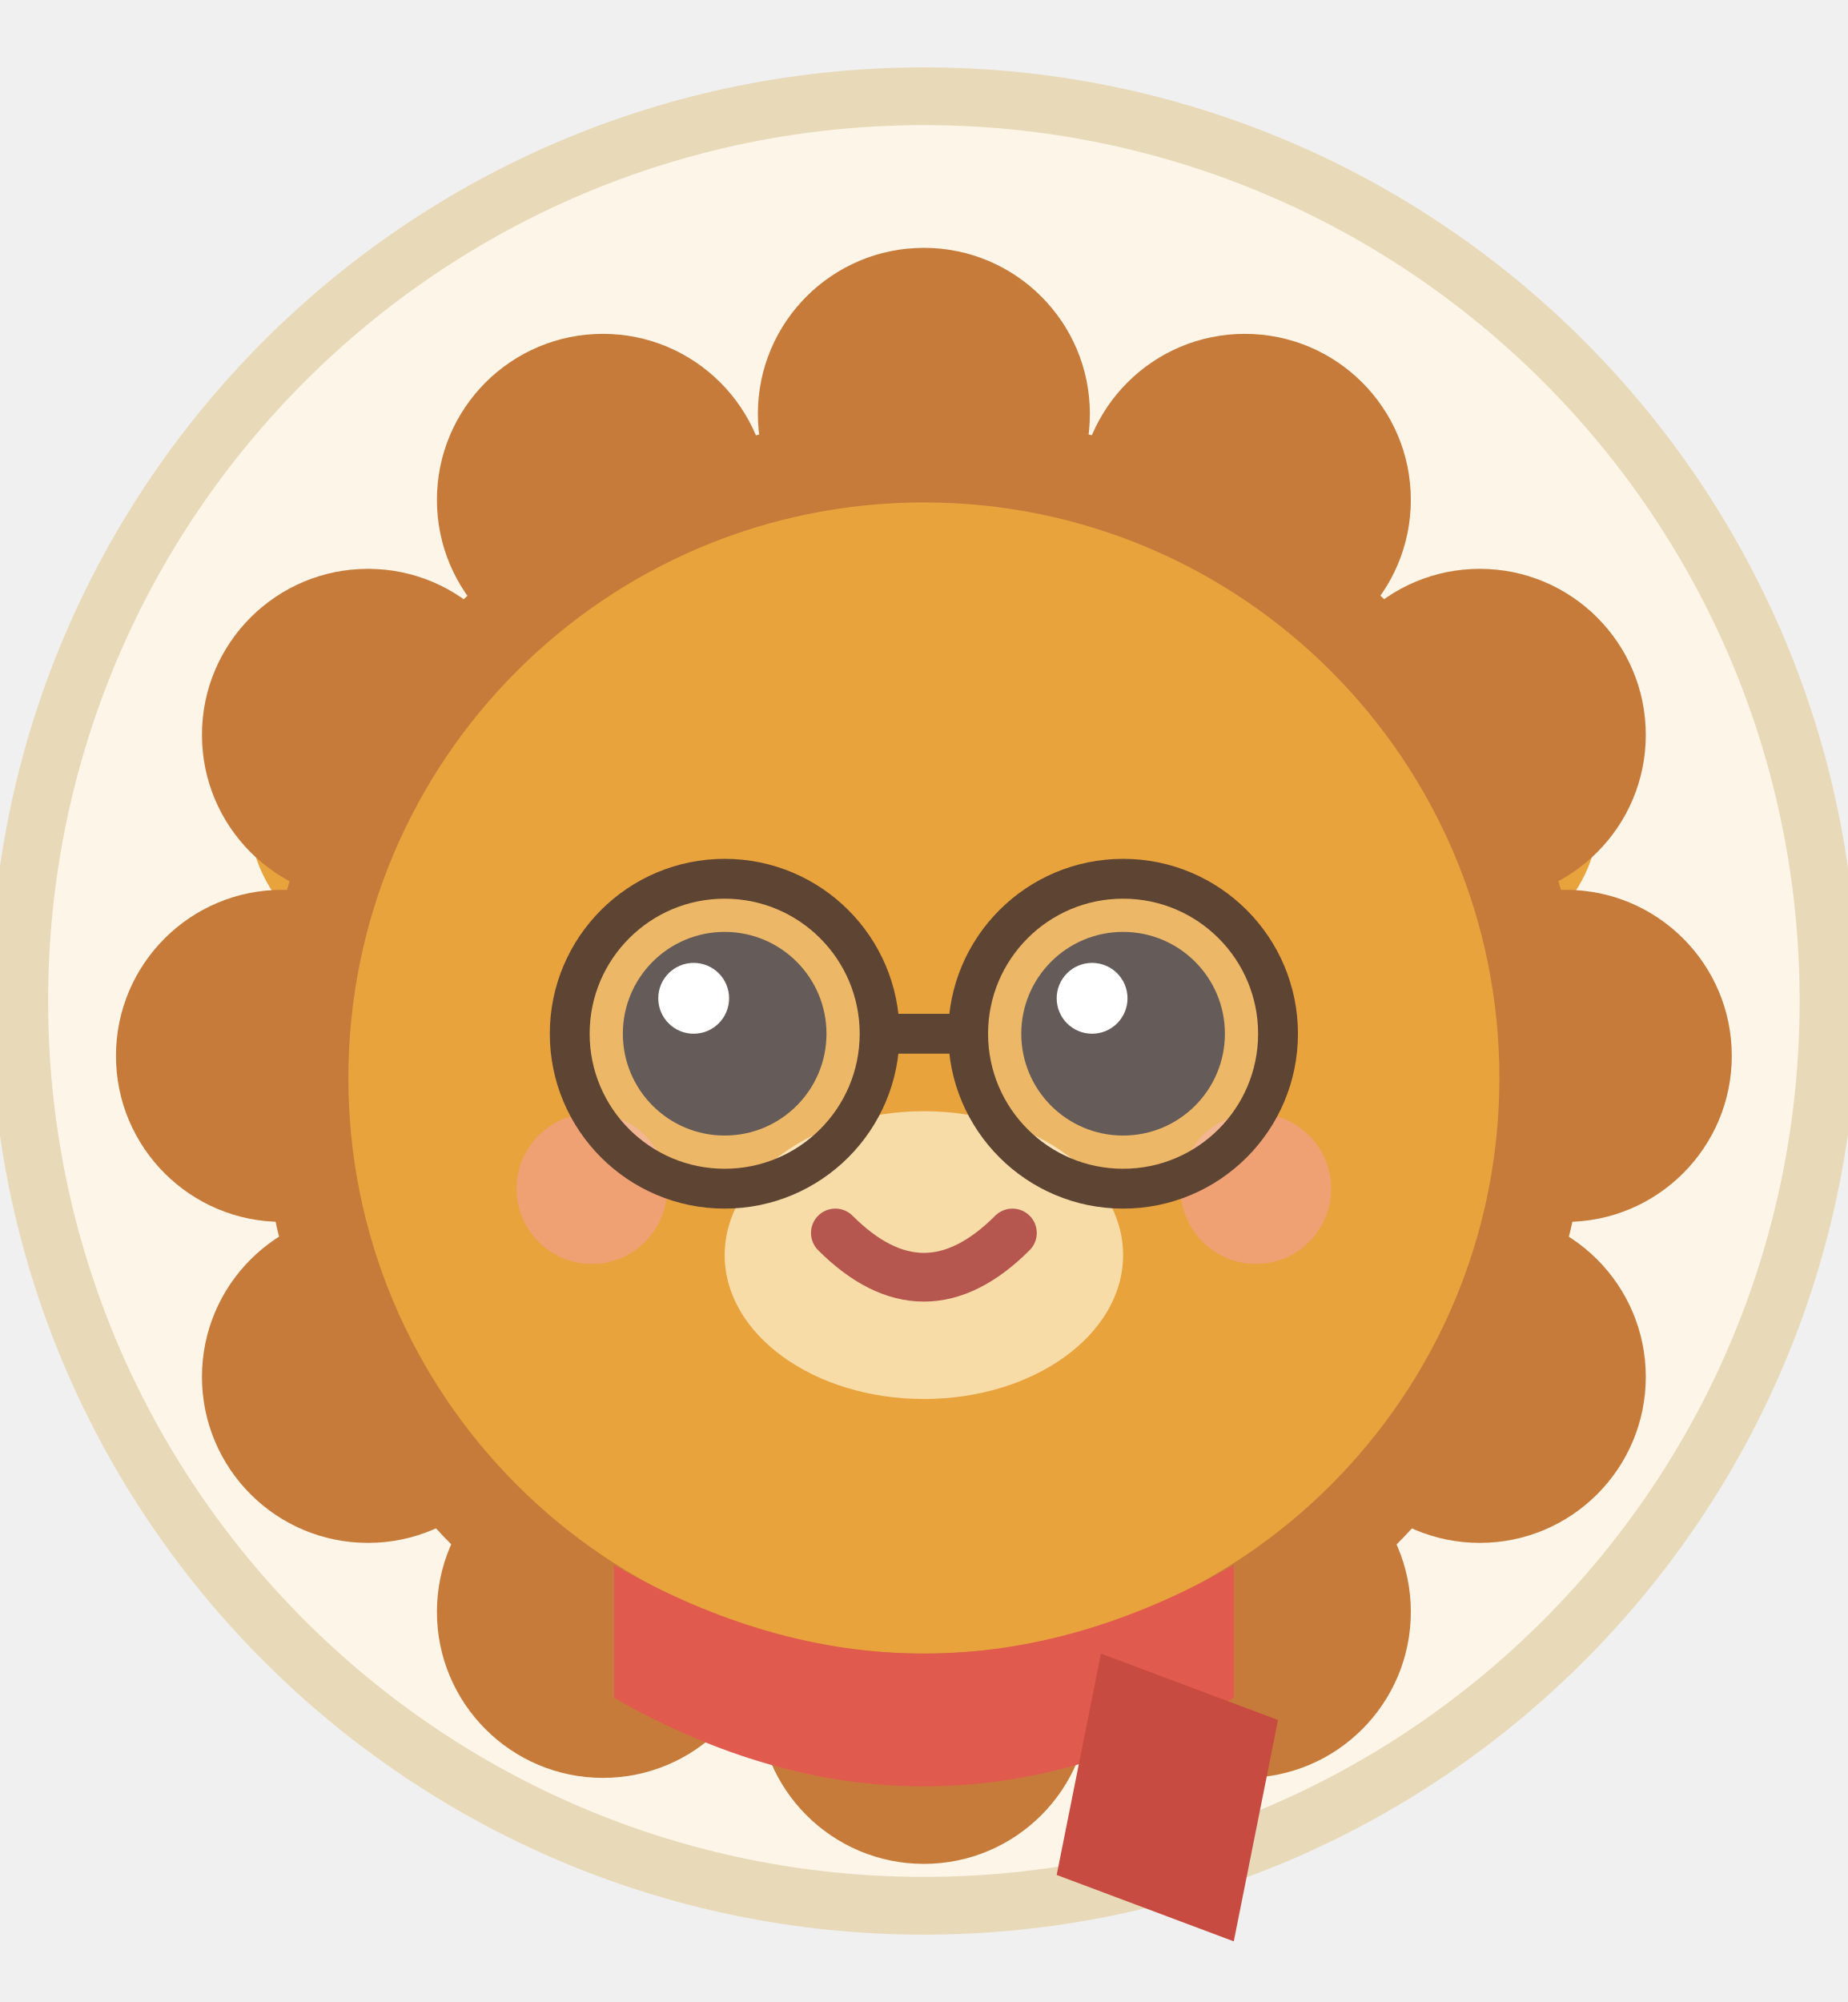
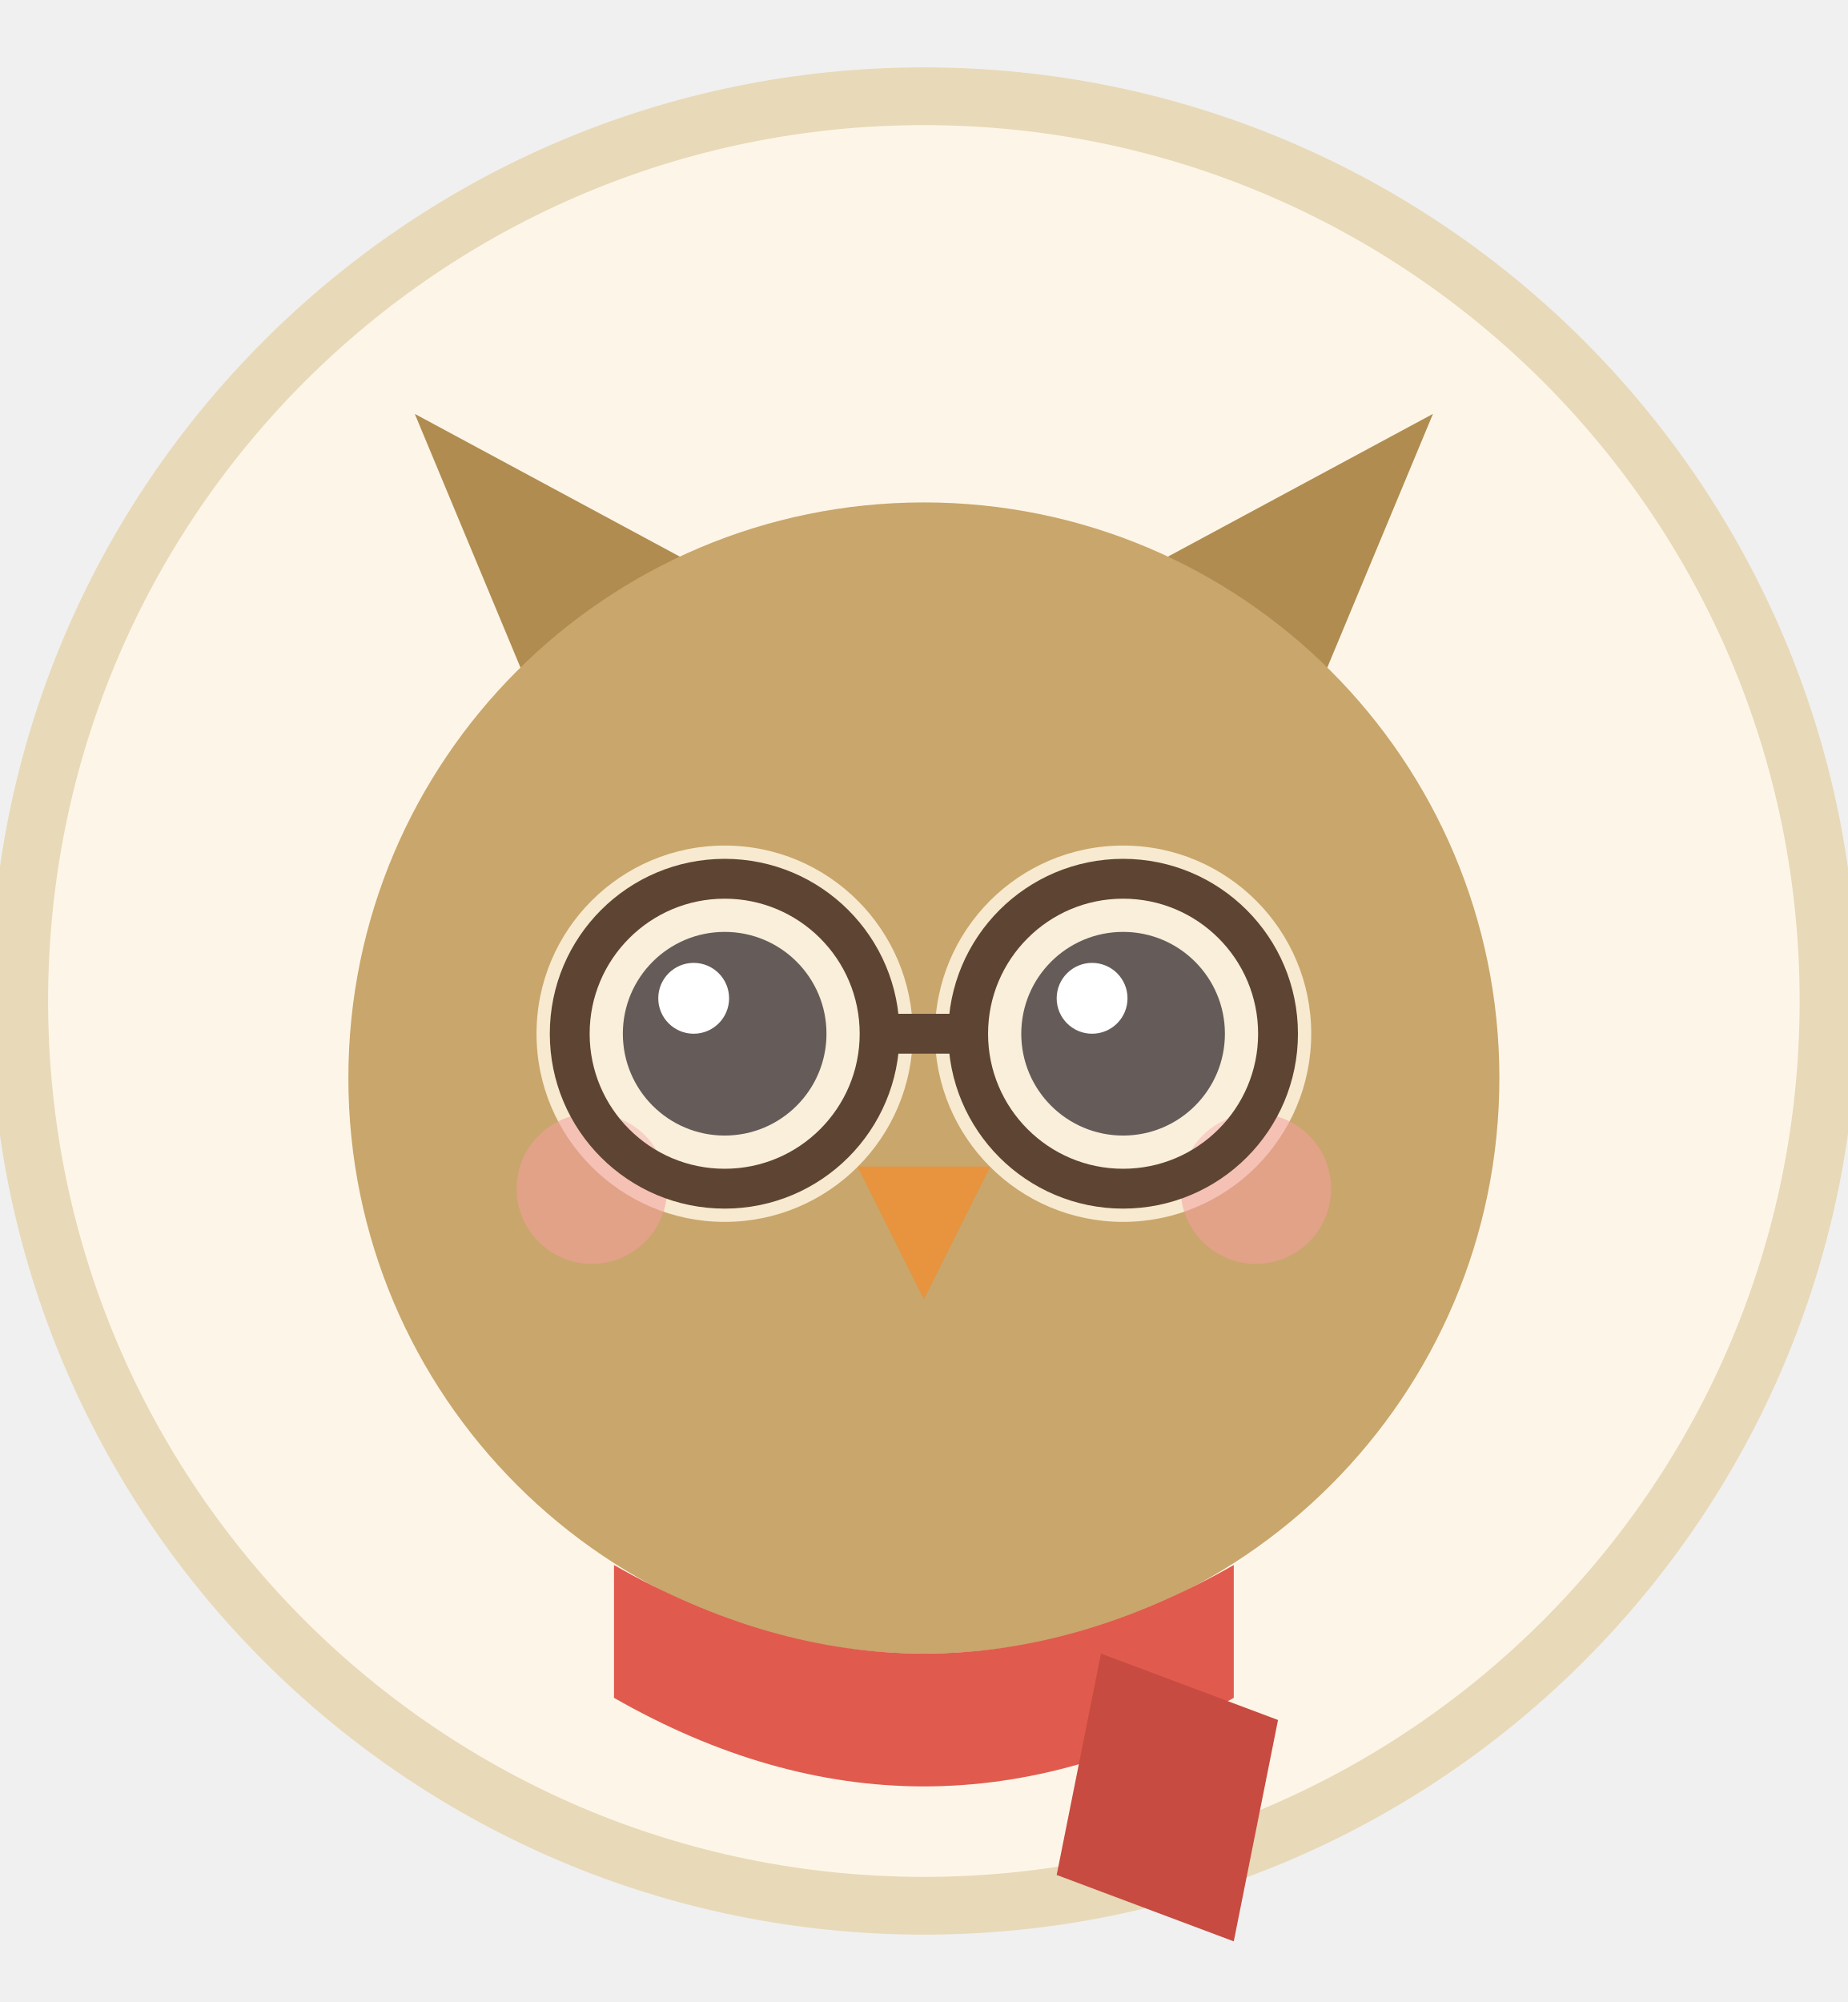
<svg xmlns="http://www.w3.org/2000/svg" viewBox="-48 -52 96 104">
  <circle cx="0" cy="0" r="47" fill="#FDF6E8" stroke="#E8D9B8" stroke-width="3" />
  <g transform="translate(0,4) scale(1.15,1.15)">
-     <circle cx="-24" cy="-12" r="6.5" fill="#E8A33D" />
-     <circle cx="24" cy="-12" r="6.5" fill="#E8A33D" />
-     <path d="M0,-30 a30,30 0 1 0 0.01,0 z" fill="#C77B3A" />
-     <circle cx="29" cy="-1" r="7.5" fill="#C77B3A" />
-     <circle cx="25.115" cy="13.5" r="7.5" fill="#C77B3A" />
-     <circle cx="14.5" cy="24.115" r="7.5" fill="#C77B3A" />
-     <circle cx="1.7757378587636622e-15" cy="28" r="7.5" fill="#C77B3A" />
-     <circle cx="-14.5" cy="24.115" r="7.5" fill="#C77B3A" />
-     <circle cx="-25.115" cy="13.5" r="7.5" fill="#C77B3A" />
-     <circle cx="-29" cy="-1" r="7.5" fill="#C77B3A" />
-     <circle cx="-25.115" cy="-15.5" r="7.5" fill="#C77B3A" />
-     <circle cx="-14.5" cy="-26.115" r="7.5" fill="#C77B3A" />
-     <circle cx="-5.327213576290986e-15" cy="-30" r="7.5" fill="#C77B3A" />
-     <circle cx="14.5" cy="-26.115" r="7.5" fill="#C77B3A" />
-     <circle cx="25.115" cy="-15.5" r="7.5" fill="#C77B3A" />
-     <circle cx="0" cy="0" r="26" fill="#E8A33D" />
-     <ellipse cx="0" cy="8" rx="9" ry="6.5" fill="#F7DCA8" />
+     <path d="M-18,-18 L-23,-30 L-10,-23 Z" fill="#B08C50" />
+     <path d="M18,-18 L23,-30 L10,-23 Z" fill="#B08C50" />
+     <circle cx="0" cy="0" r="26" fill="#C9A66B" />
+     <circle cx="-9" cy="-2" r="8.5" fill="#F7EAD0" />
+     <circle cx="9" cy="-2" r="8.5" fill="#F7EAD0" />
    <circle cx="-9" cy="-2" r="4.6" fill="#3A2E2A" />
    <circle cx="9" cy="-2" r="4.6" fill="#3A2E2A" />
    <circle cx="-10.4" cy="-3.6" r="1.6" fill="#fff" />
    <circle cx="7.6" cy="-3.6" r="1.6" fill="#fff" />
    <circle cx="-15" cy="5" r="3.4" fill="#F49E9E" opacity="0.55" />
    <circle cx="15" cy="5" r="3.4" fill="#F49E9E" opacity="0.55" />
-     <path d="M-4,7 q4,4 8,0" stroke="#B5564F" stroke-width="2.2" stroke-linecap="round" fill="none" />
+     <path d="M-3,4 L3,4 L0,10 Z" fill="#E8933E" />
    <g transform="translate(0,-2) scale(1,1)">
      <circle cx="-9" cy="0" r="7" fill="#FFFFFF" fill-opacity="0.22" stroke="#5E4433" stroke-width="1.8" />
      <circle cx="9" cy="0" r="7" fill="#FFFFFF" fill-opacity="0.22" stroke="#5E4433" stroke-width="1.8" />
      <path d="M-2,0 h4" fill="none" stroke="#5E4433" stroke-width="1.8" />
    </g>
    <path d="M-14,22 q14,8 28,0 l0,6 q-14,8 -28,0 z" fill="#E15A4E" />
    <path d="M8,26 l8,3 l-2,10 l-8,-3 z" fill="#C74B40" />
  </g>
</svg>
